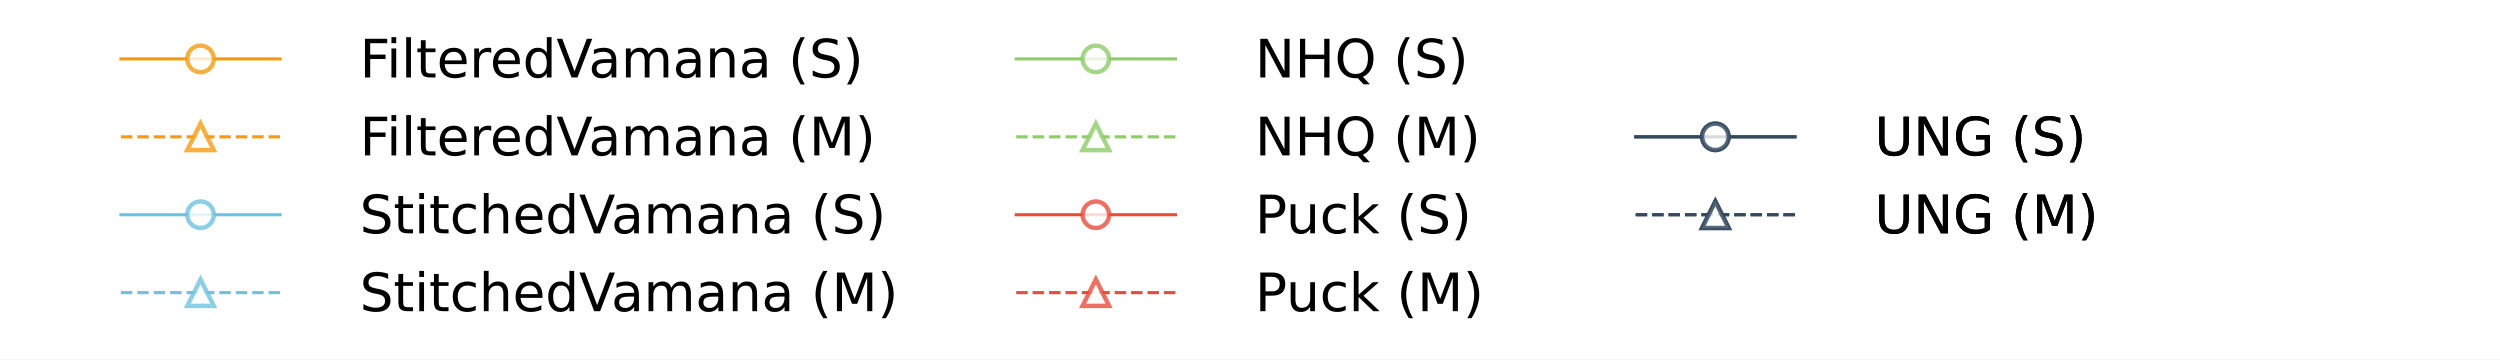
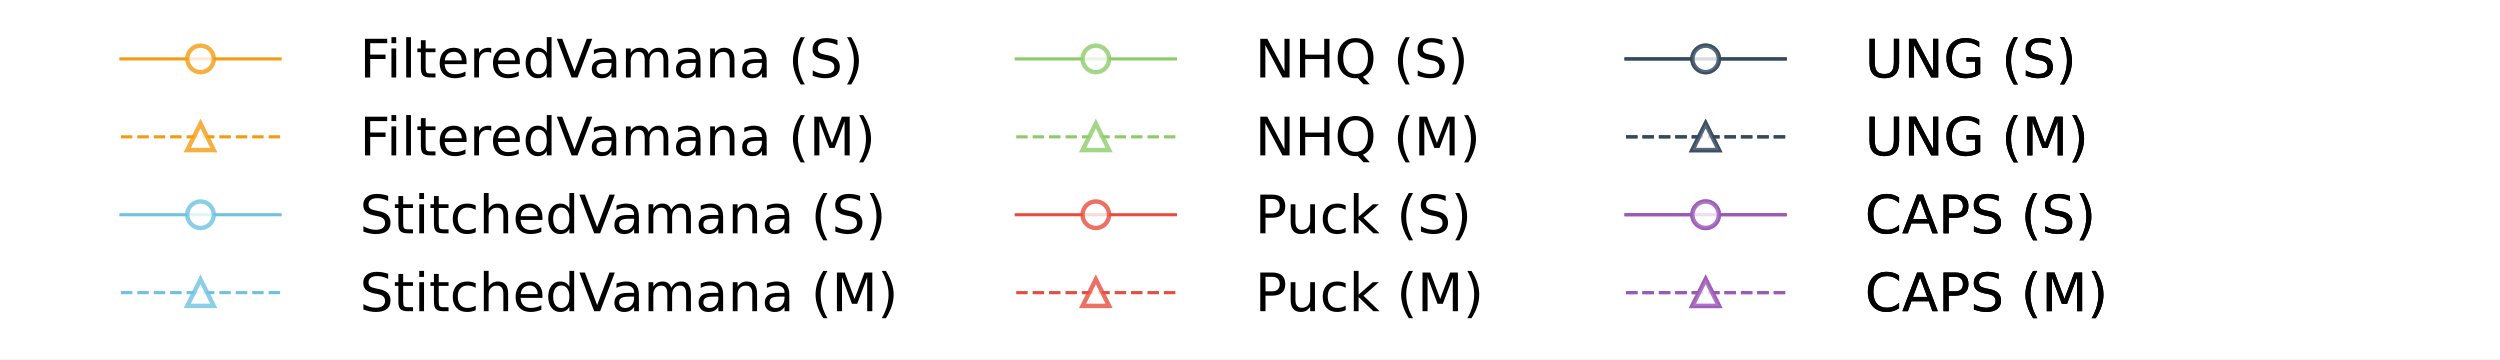
<svg xmlns="http://www.w3.org/2000/svg" xmlns:xlink="http://www.w3.org/1999/xlink" width="1130.4pt" height="162.51pt" viewBox="0 0 1130.4 162.51" version="1.1">
  <defs>
    <style type="text/css">*{stroke-linejoin: round; stroke-linecap: butt}</style>
  </defs>
  <g id="figure_1">
    <g id="patch_1">
      <path d="M 0 162.51  L 1130.4 162.51  L 1130.4 0  L 0 0  z " style="fill: #ffffff" />
    </g>
    <g id="axes_1">
      <g id="legend_1">
        <g id="line2d_1">
          <path d="M 54.669 26.636  L 90.669 26.636  L 126.669 26.636  " style="fill: none; stroke: #f39c12; stroke-width: 1.4; stroke-linecap: square" />
          <defs>
-             <path id="m12e874b7f3" d="M 0 6  C 1.591 6 3.117 5.368 4.243 4.243  C 5.368 3.117 6 1.591 6 0  C 6 -1.591 5.368 -3.117 4.243 -4.243  C 3.117 -5.368 1.591 -6 0 -6  C -1.591 -6 -3.117 -5.368 -4.243 -4.243  C -5.368 -3.117 -6 -1.591 -6 0  C -6 1.591 -5.368 3.117 -4.243 4.243  C -3.117 5.368 -1.591 6 0 6  z " style="stroke: #f39c12; stroke-opacity: 0.8; stroke-width: 2" />
-           </defs>
-           <g>
-             <use xlink:href="#m12e874b7f3" x="90.669" y="26.636" style="fill: #ffffff; fill-opacity: 0.8; stroke: #f39c12; stroke-opacity: 0.8; stroke-width: 2" />
+             <path id="mac7955b28a" d="M 0 6  C 1.591 6 3.117 5.368 4.243 4.243  C 5.368 3.117 6 1.591 6 0  C 6 -1.591 5.368 -3.117 4.243 -4.243  C 3.117 -5.368 1.591 -6 0 -6  C -1.591 -6 -3.117 -5.368 -4.243 -4.243  C -5.368 -3.117 -6 -1.591 -6 0  C -6 1.591 -5.368 3.117 -4.243 4.243  C -3.117 5.368 -1.591 6 0 6  z " style="stroke: #f39c12; stroke-opacity: 0.8; stroke-width: 2" />
+           </defs>
+           <g>
+             <use xlink:href="#mac7955b28a" x="90.669" y="26.636" style="fill: #ffffff; fill-opacity: 0.8; stroke: #f39c12; stroke-opacity: 0.8; stroke-width: 2" />
          </g>
        </g>
        <g id="text_1">
          <g transform="translate(162.6694 35.03625) scale(0.24 -0.24)">
            <defs>
              <path id="DejaVuSans-46" d="M 628 4666  L 3309 4666  L 3309 4134  L 1259 4134  L 1259 2759  L 3109 2759  L 3109 2228  L 1259 2228  L 1259 0  L 628 0  L 628 4666  z " transform="scale(0.015625)" />
              <path id="DejaVuSans-69" d="M 603 3500  L 1178 3500  L 1178 0  L 603 0  L 603 3500  z M 603 4863  L 1178 4863  L 1178 4134  L 603 4134  L 603 4863  z " transform="scale(0.015625)" />
              <path id="DejaVuSans-6c" d="M 603 4863  L 1178 4863  L 1178 0  L 603 0  L 603 4863  z " transform="scale(0.015625)" />
              <path id="DejaVuSans-74" d="M 1172 4494  L 1172 3500  L 2356 3500  L 2356 3053  L 1172 3053  L 1172 1153  Q 1172 725 1289 603  Q 1406 481 1766 481  L 2356 481  L 2356 0  L 1766 0  Q 1100 0 847 248  Q 594 497 594 1153  L 594 3053  L 172 3053  L 172 3500  L 594 3500  L 594 4494  L 1172 4494  z " transform="scale(0.015625)" />
              <path id="DejaVuSans-65" d="M 3597 1894  L 3597 1613  L 953 1613  Q 991 1019 1311 708  Q 1631 397 2203 397  Q 2534 397 2845 478  Q 3156 559 3463 722  L 3463 178  Q 3153 47 2828 -22  Q 2503 -91 2169 -91  Q 1331 -91 842 396  Q 353 884 353 1716  Q 353 2575 817 3079  Q 1281 3584 2069 3584  Q 2775 3584 3186 3129  Q 3597 2675 3597 1894  z M 3022 2063  Q 3016 2534 2758 2815  Q 2500 3097 2075 3097  Q 1594 3097 1305 2825  Q 1016 2553 972 2059  L 3022 2063  z " transform="scale(0.015625)" />
              <path id="DejaVuSans-72" d="M 2631 2963  Q 2534 3019 2420 3045  Q 2306 3072 2169 3072  Q 1681 3072 1420 2755  Q 1159 2438 1159 1844  L 1159 0  L 581 0  L 581 3500  L 1159 3500  L 1159 2956  Q 1341 3275 1631 3429  Q 1922 3584 2338 3584  Q 2397 3584 2469 3576  Q 2541 3569 2628 3553  L 2631 2963  z " transform="scale(0.015625)" />
              <path id="DejaVuSans-64" d="M 2906 2969  L 2906 4863  L 3481 4863  L 3481 0  L 2906 0  L 2906 525  Q 2725 213 2448 61  Q 2172 -91 1784 -91  Q 1150 -91 751 415  Q 353 922 353 1747  Q 353 2572 751 3078  Q 1150 3584 1784 3584  Q 2172 3584 2448 3432  Q 2725 3281 2906 2969  z M 947 1747  Q 947 1113 1208 752  Q 1469 391 1925 391  Q 2381 391 2643 752  Q 2906 1113 2906 1747  Q 2906 2381 2643 2742  Q 2381 3103 1925 3103  Q 1469 3103 1208 2742  Q 947 2381 947 1747  z " transform="scale(0.015625)" />
              <path id="DejaVuSans-56" d="M 1831 0  L 50 4666  L 709 4666  L 2188 738  L 3669 4666  L 4325 4666  L 2547 0  L 1831 0  z " transform="scale(0.015625)" />
              <path id="DejaVuSans-61" d="M 2194 1759  Q 1497 1759 1228 1600  Q 959 1441 959 1056  Q 959 750 1161 570  Q 1363 391 1709 391  Q 2188 391 2477 730  Q 2766 1069 2766 1631  L 2766 1759  L 2194 1759  z M 3341 1997  L 3341 0  L 2766 0  L 2766 531  Q 2569 213 2275 61  Q 1981 -91 1556 -91  Q 1019 -91 701 211  Q 384 513 384 1019  Q 384 1609 779 1909  Q 1175 2209 1959 2209  L 2766 2209  L 2766 2266  Q 2766 2663 2505 2880  Q 2244 3097 1772 3097  Q 1472 3097 1187 3025  Q 903 2953 641 2809  L 641 3341  Q 956 3463 1253 3523  Q 1550 3584 1831 3584  Q 2591 3584 2966 3190  Q 3341 2797 3341 1997  z " transform="scale(0.015625)" />
              <path id="DejaVuSans-6d" d="M 3328 2828  Q 3544 3216 3844 3400  Q 4144 3584 4550 3584  Q 5097 3584 5394 3201  Q 5691 2819 5691 2113  L 5691 0  L 5113 0  L 5113 2094  Q 5113 2597 4934 2840  Q 4756 3084 4391 3084  Q 3944 3084 3684 2787  Q 3425 2491 3425 1978  L 3425 0  L 2847 0  L 2847 2094  Q 2847 2600 2669 2842  Q 2491 3084 2119 3084  Q 1678 3084 1418 2786  Q 1159 2488 1159 1978  L 1159 0  L 581 0  L 581 3500  L 1159 3500  L 1159 2956  Q 1356 3278 1631 3431  Q 1906 3584 2284 3584  Q 2666 3584 2933 3390  Q 3200 3197 3328 2828  z " transform="scale(0.015625)" />
              <path id="DejaVuSans-6e" d="M 3513 2113  L 3513 0  L 2938 0  L 2938 2094  Q 2938 2591 2744 2837  Q 2550 3084 2163 3084  Q 1697 3084 1428 2787  Q 1159 2491 1159 1978  L 1159 0  L 581 0  L 581 3500  L 1159 3500  L 1159 2956  Q 1366 3272 1645 3428  Q 1925 3584 2291 3584  Q 2894 3584 3203 3211  Q 3513 2838 3513 2113  z " transform="scale(0.015625)" />
              <path id="DejaVuSans-20" transform="scale(0.015625)" />
              <path id="DejaVuSans-28" d="M 1984 4856  Q 1566 4138 1362 3434  Q 1159 2731 1159 2009  Q 1159 1288 1364 580  Q 1569 -128 1984 -844  L 1484 -844  Q 1016 -109 783 600  Q 550 1309 550 2009  Q 550 2706 781 3412  Q 1013 4119 1484 4856  L 1984 4856  z " transform="scale(0.015625)" />
              <path id="DejaVuSans-53" d="M 3425 4513  L 3425 3897  Q 3066 4069 2747 4153  Q 2428 4238 2131 4238  Q 1616 4238 1336 4038  Q 1056 3838 1056 3469  Q 1056 3159 1242 3001  Q 1428 2844 1947 2747  L 2328 2669  Q 3034 2534 3370 2195  Q 3706 1856 3706 1288  Q 3706 609 3251 259  Q 2797 -91 1919 -91  Q 1588 -91 1214 -16  Q 841 59 441 206  L 441 856  Q 825 641 1194 531  Q 1563 422 1919 422  Q 2459 422 2753 634  Q 3047 847 3047 1241  Q 3047 1584 2836 1778  Q 2625 1972 2144 2069  L 1759 2144  Q 1053 2284 737 2584  Q 422 2884 422 3419  Q 422 4038 858 4394  Q 1294 4750 2059 4750  Q 2388 4750 2728 4690  Q 3069 4631 3425 4513  z " transform="scale(0.015625)" />
              <path id="DejaVuSans-29" d="M 513 4856  L 1013 4856  Q 1481 4119 1714 3412  Q 1947 2706 1947 2009  Q 1947 1309 1714 600  Q 1481 -109 1013 -844  L 513 -844  Q 928 -128 1133 580  Q 1338 1288 1338 2009  Q 1338 2731 1133 3434  Q 928 4138 513 4856  z " transform="scale(0.015625)" />
            </defs>
            <use xlink:href="#DejaVuSans-46" />
            <use xlink:href="#DejaVuSans-69" transform="translate(50.26953 0)" />
            <use xlink:href="#DejaVuSans-6c" transform="translate(78.05273 0)" />
            <use xlink:href="#DejaVuSans-74" transform="translate(105.8359 0)" />
            <use xlink:href="#DejaVuSans-65" transform="translate(145.0449 0)" />
            <use xlink:href="#DejaVuSans-72" transform="translate(206.5684 0)" />
            <use xlink:href="#DejaVuSans-65" transform="translate(245.4316 0)" />
            <use xlink:href="#DejaVuSans-64" transform="translate(306.9551 0)" />
            <use xlink:href="#DejaVuSans-56" transform="translate(370.4316 0)" />
            <use xlink:href="#DejaVuSans-61" transform="translate(431.0898 0)" />
            <use xlink:href="#DejaVuSans-6d" transform="translate(492.3691 0)" />
            <use xlink:href="#DejaVuSans-61" transform="translate(589.7812 0)" />
            <use xlink:href="#DejaVuSans-6e" transform="translate(651.0605 0)" />
            <use xlink:href="#DejaVuSans-61" transform="translate(714.4395 0)" />
            <use xlink:href="#DejaVuSans-20" transform="translate(775.7188 0)" />
            <use xlink:href="#DejaVuSans-28" transform="translate(807.5059 0)" />
            <use xlink:href="#DejaVuSans-53" transform="translate(846.5195 0)" />
            <use xlink:href="#DejaVuSans-29" transform="translate(909.9961 0)" />
          </g>
        </g>
        <g id="line2d_2">
          <path d="M 54.669 61.864  L 90.669 61.864  L 126.669 61.864  " style="fill: none; stroke-dasharray: 5.18,2.24; stroke-dashoffset: 0; stroke: #f39c12; stroke-width: 1.4" />
          <defs>
-             <path id="m0ba748c803" d="M 0 -6  L -6 6  L 6 6  z " style="stroke: #f39c12; stroke-opacity: 0.8; stroke-width: 2; stroke-linejoin: miter" />
-           </defs>
-           <g>
-             <use xlink:href="#m0ba748c803" x="90.669" y="61.864" style="fill: #ffffff; fill-opacity: 0.8; stroke: #f39c12; stroke-opacity: 0.8; stroke-width: 2; stroke-linejoin: miter" />
+             <path id="m6ee561c718" d="M 0 -6  L -6 6  L 6 6  z " style="stroke: #f39c12; stroke-opacity: 0.8; stroke-width: 2; stroke-linejoin: miter" />
+           </defs>
+           <g>
+             <use xlink:href="#m6ee561c718" x="90.669" y="61.864" style="fill: #ffffff; fill-opacity: 0.8; stroke: #f39c12; stroke-opacity: 0.8; stroke-width: 2; stroke-linejoin: miter" />
          </g>
        </g>
        <g id="text_2">
          <g transform="translate(162.6694 70.26375) scale(0.24 -0.24)">
            <defs>
              <path id="DejaVuSans-4d" d="M 628 4666  L 1569 4666  L 2759 1491  L 3956 4666  L 4897 4666  L 4897 0  L 4281 0  L 4281 4097  L 3078 897  L 2444 897  L 1241 4097  L 1241 0  L 628 0  L 628 4666  z " transform="scale(0.015625)" />
            </defs>
            <use xlink:href="#DejaVuSans-46" />
            <use xlink:href="#DejaVuSans-69" transform="translate(50.26953 0)" />
            <use xlink:href="#DejaVuSans-6c" transform="translate(78.05273 0)" />
            <use xlink:href="#DejaVuSans-74" transform="translate(105.8359 0)" />
            <use xlink:href="#DejaVuSans-65" transform="translate(145.0449 0)" />
            <use xlink:href="#DejaVuSans-72" transform="translate(206.5684 0)" />
            <use xlink:href="#DejaVuSans-65" transform="translate(245.4316 0)" />
            <use xlink:href="#DejaVuSans-64" transform="translate(306.9551 0)" />
            <use xlink:href="#DejaVuSans-56" transform="translate(370.4316 0)" />
            <use xlink:href="#DejaVuSans-61" transform="translate(431.0898 0)" />
            <use xlink:href="#DejaVuSans-6d" transform="translate(492.3691 0)" />
            <use xlink:href="#DejaVuSans-61" transform="translate(589.7812 0)" />
            <use xlink:href="#DejaVuSans-6e" transform="translate(651.0605 0)" />
            <use xlink:href="#DejaVuSans-61" transform="translate(714.4395 0)" />
            <use xlink:href="#DejaVuSans-20" transform="translate(775.7188 0)" />
            <use xlink:href="#DejaVuSans-28" transform="translate(807.5059 0)" />
            <use xlink:href="#DejaVuSans-4d" transform="translate(846.5195 0)" />
            <use xlink:href="#DejaVuSans-29" transform="translate(932.7988 0)" />
          </g>
        </g>
        <g id="line2d_3">
          <path d="M 54.669 97.091  L 90.669 97.091  L 126.669 97.091  " style="fill: none; stroke: #6ec1e0; stroke-width: 1.4; stroke-linecap: square" />
          <defs>
-             <path id="mbd2384cdc8" d="M 0 6  C 1.591 6 3.117 5.368 4.243 4.243  C 5.368 3.117 6 1.591 6 0  C 6 -1.591 5.368 -3.117 4.243 -4.243  C 3.117 -5.368 1.591 -6 0 -6  C -1.591 -6 -3.117 -5.368 -4.243 -4.243  C -5.368 -3.117 -6 -1.591 -6 0  C -6 1.591 -5.368 3.117 -4.243 4.243  C -3.117 5.368 -1.591 6 0 6  z " style="stroke: #6ec1e0; stroke-opacity: 0.8; stroke-width: 2" />
-           </defs>
-           <g>
-             <use xlink:href="#mbd2384cdc8" x="90.669" y="97.091" style="fill: #ffffff; fill-opacity: 0.8; stroke: #6ec1e0; stroke-opacity: 0.8; stroke-width: 2" />
+             <path id="m2682a00ff1" d="M 0 6  C 1.591 6 3.117 5.368 4.243 4.243  C 5.368 3.117 6 1.591 6 0  C 6 -1.591 5.368 -3.117 4.243 -4.243  C 3.117 -5.368 1.591 -6 0 -6  C -1.591 -6 -3.117 -5.368 -4.243 -4.243  C -5.368 -3.117 -6 -1.591 -6 0  C -6 1.591 -5.368 3.117 -4.243 4.243  C -3.117 5.368 -1.591 6 0 6  z " style="stroke: #6ec1e0; stroke-opacity: 0.8; stroke-width: 2" />
+           </defs>
+           <g>
+             <use xlink:href="#m2682a00ff1" x="90.669" y="97.091" style="fill: #ffffff; fill-opacity: 0.8; stroke: #6ec1e0; stroke-opacity: 0.8; stroke-width: 2" />
          </g>
        </g>
        <g id="text_3">
          <g transform="translate(162.6694 105.4912) scale(0.24 -0.24)">
            <defs>
              <path id="DejaVuSans-63" d="M 3122 3366  L 3122 2828  Q 2878 2963 2633 3030  Q 2388 3097 2138 3097  Q 1578 3097 1268 2742  Q 959 2388 959 1747  Q 959 1106 1268 751  Q 1578 397 2138 397  Q 2388 397 2633 464  Q 2878 531 3122 666  L 3122 134  Q 2881 22 2623 -34  Q 2366 -91 2075 -91  Q 1284 -91 818 406  Q 353 903 353 1747  Q 353 2603 823 3093  Q 1294 3584 2113 3584  Q 2378 3584 2631 3529  Q 2884 3475 3122 3366  z " transform="scale(0.015625)" />
              <path id="DejaVuSans-68" d="M 3513 2113  L 3513 0  L 2938 0  L 2938 2094  Q 2938 2591 2744 2837  Q 2550 3084 2163 3084  Q 1697 3084 1428 2787  Q 1159 2491 1159 1978  L 1159 0  L 581 0  L 581 4863  L 1159 4863  L 1159 2956  Q 1366 3272 1645 3428  Q 1925 3584 2291 3584  Q 2894 3584 3203 3211  Q 3513 2838 3513 2113  z " transform="scale(0.015625)" />
            </defs>
            <use xlink:href="#DejaVuSans-53" />
            <use xlink:href="#DejaVuSans-74" transform="translate(63.47656 0)" />
            <use xlink:href="#DejaVuSans-69" transform="translate(102.6855 0)" />
            <use xlink:href="#DejaVuSans-74" transform="translate(130.4688 0)" />
            <use xlink:href="#DejaVuSans-63" transform="translate(169.6777 0)" />
            <use xlink:href="#DejaVuSans-68" transform="translate(224.6582 0)" />
            <use xlink:href="#DejaVuSans-65" transform="translate(288.0371 0)" />
            <use xlink:href="#DejaVuSans-64" transform="translate(349.5605 0)" />
            <use xlink:href="#DejaVuSans-56" transform="translate(413.0371 0)" />
            <use xlink:href="#DejaVuSans-61" transform="translate(473.6953 0)" />
            <use xlink:href="#DejaVuSans-6d" transform="translate(534.9746 0)" />
            <use xlink:href="#DejaVuSans-61" transform="translate(632.3867 0)" />
            <use xlink:href="#DejaVuSans-6e" transform="translate(693.666 0)" />
            <use xlink:href="#DejaVuSans-61" transform="translate(757.0449 0)" />
            <use xlink:href="#DejaVuSans-20" transform="translate(818.3242 0)" />
            <use xlink:href="#DejaVuSans-28" transform="translate(850.1113 0)" />
            <use xlink:href="#DejaVuSans-53" transform="translate(889.125 0)" />
            <use xlink:href="#DejaVuSans-29" transform="translate(952.6016 0)" />
          </g>
        </g>
        <g id="line2d_4">
          <path d="M 54.669 132.319  L 90.669 132.319  L 126.669 132.319  " style="fill: none; stroke-dasharray: 5.18,2.24; stroke-dashoffset: 0; stroke: #6ec1e0; stroke-width: 1.4" />
          <defs>
-             <path id="mbbdc9a4725" d="M 0 -6  L -6 6  L 6 6  z " style="stroke: #6ec1e0; stroke-opacity: 0.8; stroke-width: 2; stroke-linejoin: miter" />
-           </defs>
-           <g>
-             <use xlink:href="#mbbdc9a4725" x="90.669" y="132.319" style="fill: #ffffff; fill-opacity: 0.8; stroke: #6ec1e0; stroke-opacity: 0.8; stroke-width: 2; stroke-linejoin: miter" />
+             <path id="m6771b1f4f6" d="M 0 -6  L -6 6  L 6 6  z " style="stroke: #6ec1e0; stroke-opacity: 0.8; stroke-width: 2; stroke-linejoin: miter" />
+           </defs>
+           <g>
+             <use xlink:href="#m6771b1f4f6" x="90.669" y="132.319" style="fill: #ffffff; fill-opacity: 0.8; stroke: #6ec1e0; stroke-opacity: 0.8; stroke-width: 2; stroke-linejoin: miter" />
          </g>
        </g>
        <g id="text_4">
          <g transform="translate(162.6694 140.7188) scale(0.24 -0.24)">
            <use xlink:href="#DejaVuSans-53" />
            <use xlink:href="#DejaVuSans-74" transform="translate(63.47656 0)" />
            <use xlink:href="#DejaVuSans-69" transform="translate(102.6855 0)" />
            <use xlink:href="#DejaVuSans-74" transform="translate(130.4688 0)" />
            <use xlink:href="#DejaVuSans-63" transform="translate(169.6777 0)" />
            <use xlink:href="#DejaVuSans-68" transform="translate(224.6582 0)" />
            <use xlink:href="#DejaVuSans-65" transform="translate(288.0371 0)" />
            <use xlink:href="#DejaVuSans-64" transform="translate(349.5605 0)" />
            <use xlink:href="#DejaVuSans-56" transform="translate(413.0371 0)" />
            <use xlink:href="#DejaVuSans-61" transform="translate(473.6953 0)" />
            <use xlink:href="#DejaVuSans-6d" transform="translate(534.9746 0)" />
            <use xlink:href="#DejaVuSans-61" transform="translate(632.3867 0)" />
            <use xlink:href="#DejaVuSans-6e" transform="translate(693.666 0)" />
            <use xlink:href="#DejaVuSans-61" transform="translate(757.0449 0)" />
            <use xlink:href="#DejaVuSans-20" transform="translate(818.3242 0)" />
            <use xlink:href="#DejaVuSans-28" transform="translate(850.1113 0)" />
            <use xlink:href="#DejaVuSans-4d" transform="translate(889.125 0)" />
            <use xlink:href="#DejaVuSans-29" transform="translate(975.4043 0)" />
          </g>
        </g>
      </g>
      <g id="legend_2">
        <g id="line2d_5">
          <path d="M 459.491 26.636  L 495.491 26.636  L 531.491 26.636  " style="fill: none; stroke: #8fcb6b; stroke-width: 1.4; stroke-linecap: square" />
          <defs>
-             <path id="mc98738a9b0" d="M 0 6  C 1.591 6 3.117 5.368 4.243 4.243  C 5.368 3.117 6 1.591 6 0  C 6 -1.591 5.368 -3.117 4.243 -4.243  C 3.117 -5.368 1.591 -6 0 -6  C -1.591 -6 -3.117 -5.368 -4.243 -4.243  C -5.368 -3.117 -6 -1.591 -6 0  C -6 1.591 -5.368 3.117 -4.243 4.243  C -3.117 5.368 -1.591 6 0 6  z " style="stroke: #8fcb6b; stroke-opacity: 0.8; stroke-width: 2" />
-           </defs>
-           <g>
-             <use xlink:href="#mc98738a9b0" x="495.491" y="26.636" style="fill: #ffffff; fill-opacity: 0.8; stroke: #8fcb6b; stroke-opacity: 0.8; stroke-width: 2" />
+             <path id="m5a5c40d81c" d="M 0 6  C 1.591 6 3.117 5.368 4.243 4.243  C 5.368 3.117 6 1.591 6 0  C 6 -1.591 5.368 -3.117 4.243 -4.243  C 3.117 -5.368 1.591 -6 0 -6  C -1.591 -6 -3.117 -5.368 -4.243 -4.243  C -5.368 -3.117 -6 -1.591 -6 0  C -6 1.591 -5.368 3.117 -4.243 4.243  C -3.117 5.368 -1.591 6 0 6  z " style="stroke: #8fcb6b; stroke-opacity: 0.8; stroke-width: 2" />
+           </defs>
+           <g>
+             <use xlink:href="#m5a5c40d81c" x="495.491" y="26.636" style="fill: #ffffff; fill-opacity: 0.8; stroke: #8fcb6b; stroke-opacity: 0.8; stroke-width: 2" />
          </g>
        </g>
        <g id="text_5">
          <g transform="translate(567.4913 35.03625) scale(0.24 -0.24)">
            <defs>
              <path id="DejaVuSans-4e" d="M 628 4666  L 1478 4666  L 3547 763  L 3547 4666  L 4159 4666  L 4159 0  L 3309 0  L 1241 3903  L 1241 0  L 628 0  L 628 4666  z " transform="scale(0.015625)" />
              <path id="DejaVuSans-48" d="M 628 4666  L 1259 4666  L 1259 2753  L 3553 2753  L 3553 4666  L 4184 4666  L 4184 0  L 3553 0  L 3553 2222  L 1259 2222  L 1259 0  L 628 0  L 628 4666  z " transform="scale(0.015625)" />
              <path id="DejaVuSans-51" d="M 2522 4238  Q 1834 4238 1429 3725  Q 1025 3213 1025 2328  Q 1025 1447 1429 934  Q 1834 422 2522 422  Q 3209 422 3611 934  Q 4013 1447 4013 2328  Q 4013 3213 3611 3725  Q 3209 4238 2522 4238  z M 3406 84  L 4238 -825  L 3475 -825  L 2784 -78  Q 2681 -84 2626 -87  Q 2572 -91 2522 -91  Q 1538 -91 948 567  Q 359 1225 359 2328  Q 359 3434 948 4092  Q 1538 4750 2522 4750  Q 3503 4750 4090 4092  Q 4678 3434 4678 2328  Q 4678 1516 4351 937  Q 4025 359 3406 84  z " transform="scale(0.015625)" />
            </defs>
            <use xlink:href="#DejaVuSans-4e" />
            <use xlink:href="#DejaVuSans-48" transform="translate(74.80469 0)" />
            <use xlink:href="#DejaVuSans-51" transform="translate(150 0)" />
            <use xlink:href="#DejaVuSans-20" transform="translate(228.7109 0)" />
            <use xlink:href="#DejaVuSans-28" transform="translate(260.498 0)" />
            <use xlink:href="#DejaVuSans-53" transform="translate(299.5117 0)" />
            <use xlink:href="#DejaVuSans-29" transform="translate(362.9883 0)" />
          </g>
        </g>
        <g id="line2d_6">
          <path d="M 459.491 61.864  L 495.491 61.864  L 531.491 61.864  " style="fill: none; stroke-dasharray: 5.18,2.24; stroke-dashoffset: 0; stroke: #8fcb6b; stroke-width: 1.4" />
          <defs>
-             <path id="m20cd11d9af" d="M 0 -6  L -6 6  L 6 6  z " style="stroke: #8fcb6b; stroke-opacity: 0.8; stroke-width: 2; stroke-linejoin: miter" />
-           </defs>
-           <g>
-             <use xlink:href="#m20cd11d9af" x="495.491" y="61.864" style="fill: #ffffff; fill-opacity: 0.8; stroke: #8fcb6b; stroke-opacity: 0.8; stroke-width: 2; stroke-linejoin: miter" />
+             <path id="mc3998276cc" d="M 0 -6  L -6 6  L 6 6  z " style="stroke: #8fcb6b; stroke-opacity: 0.8; stroke-width: 2; stroke-linejoin: miter" />
+           </defs>
+           <g>
+             <use xlink:href="#mc3998276cc" x="495.491" y="61.864" style="fill: #ffffff; fill-opacity: 0.8; stroke: #8fcb6b; stroke-opacity: 0.8; stroke-width: 2; stroke-linejoin: miter" />
          </g>
        </g>
        <g id="text_6">
          <g transform="translate(567.4913 70.26375) scale(0.24 -0.24)">
            <use xlink:href="#DejaVuSans-4e" />
            <use xlink:href="#DejaVuSans-48" transform="translate(74.80469 0)" />
            <use xlink:href="#DejaVuSans-51" transform="translate(150 0)" />
            <use xlink:href="#DejaVuSans-20" transform="translate(228.7109 0)" />
            <use xlink:href="#DejaVuSans-28" transform="translate(260.498 0)" />
            <use xlink:href="#DejaVuSans-4d" transform="translate(299.5117 0)" />
            <use xlink:href="#DejaVuSans-29" transform="translate(385.791 0)" />
          </g>
        </g>
        <g id="line2d_7">
          <path d="M 459.491 97.091  L 495.491 97.091  L 531.491 97.091  " style="fill: none; stroke: #e74c3c; stroke-width: 1.4; stroke-linecap: square" />
          <defs>
-             <path id="m9e15c46647" d="M 0 6  C 1.591 6 3.117 5.368 4.243 4.243  C 5.368 3.117 6 1.591 6 0  C 6 -1.591 5.368 -3.117 4.243 -4.243  C 3.117 -5.368 1.591 -6 0 -6  C -1.591 -6 -3.117 -5.368 -4.243 -4.243  C -5.368 -3.117 -6 -1.591 -6 0  C -6 1.591 -5.368 3.117 -4.243 4.243  C -3.117 5.368 -1.591 6 0 6  z " style="stroke: #e74c3c; stroke-opacity: 0.8; stroke-width: 2" />
-           </defs>
-           <g>
-             <use xlink:href="#m9e15c46647" x="495.491" y="97.091" style="fill: #ffffff; fill-opacity: 0.8; stroke: #e74c3c; stroke-opacity: 0.8; stroke-width: 2" />
+             <path id="m4acc0d5b5d" d="M 0 6  C 1.591 6 3.117 5.368 4.243 4.243  C 5.368 3.117 6 1.591 6 0  C 6 -1.591 5.368 -3.117 4.243 -4.243  C 3.117 -5.368 1.591 -6 0 -6  C -1.591 -6 -3.117 -5.368 -4.243 -4.243  C -5.368 -3.117 -6 -1.591 -6 0  C -6 1.591 -5.368 3.117 -4.243 4.243  C -3.117 5.368 -1.591 6 0 6  z " style="stroke: #e74c3c; stroke-opacity: 0.8; stroke-width: 2" />
+           </defs>
+           <g>
+             <use xlink:href="#m4acc0d5b5d" x="495.491" y="97.091" style="fill: #ffffff; fill-opacity: 0.8; stroke: #e74c3c; stroke-opacity: 0.8; stroke-width: 2" />
          </g>
        </g>
        <g id="text_7">
          <g transform="translate(567.4913 105.4912) scale(0.24 -0.24)">
            <defs>
              <path id="DejaVuSans-50" d="M 1259 4147  L 1259 2394  L 2053 2394  Q 2494 2394 2734 2622  Q 2975 2850 2975 3272  Q 2975 3691 2734 3919  Q 2494 4147 2053 4147  L 1259 4147  z M 628 4666  L 2053 4666  Q 2838 4666 3239 4311  Q 3641 3956 3641 3272  Q 3641 2581 3239 2228  Q 2838 1875 2053 1875  L 1259 1875  L 1259 0  L 628 0  L 628 4666  z " transform="scale(0.015625)" />
              <path id="DejaVuSans-75" d="M 544 1381  L 544 3500  L 1119 3500  L 1119 1403  Q 1119 906 1312 657  Q 1506 409 1894 409  Q 2359 409 2629 706  Q 2900 1003 2900 1516  L 2900 3500  L 3475 3500  L 3475 0  L 2900 0  L 2900 538  Q 2691 219 2414 64  Q 2138 -91 1772 -91  Q 1169 -91 856 284  Q 544 659 544 1381  z M 1991 3584  L 1991 3584  z " transform="scale(0.015625)" />
              <path id="DejaVuSans-6b" d="M 581 4863  L 1159 4863  L 1159 1991  L 2875 3500  L 3609 3500  L 1753 1863  L 3688 0  L 2938 0  L 1159 1709  L 1159 0  L 581 0  L 581 4863  z " transform="scale(0.015625)" />
            </defs>
            <use xlink:href="#DejaVuSans-50" />
            <use xlink:href="#DejaVuSans-75" transform="translate(58.55273 0)" />
            <use xlink:href="#DejaVuSans-63" transform="translate(121.9316 0)" />
            <use xlink:href="#DejaVuSans-6b" transform="translate(176.9121 0)" />
            <use xlink:href="#DejaVuSans-20" transform="translate(234.8223 0)" />
            <use xlink:href="#DejaVuSans-28" transform="translate(266.6094 0)" />
            <use xlink:href="#DejaVuSans-53" transform="translate(305.623 0)" />
            <use xlink:href="#DejaVuSans-29" transform="translate(369.0996 0)" />
          </g>
        </g>
        <g id="line2d_8">
          <path d="M 459.491 132.319  L 495.491 132.319  L 531.491 132.319  " style="fill: none; stroke-dasharray: 5.18,2.24; stroke-dashoffset: 0; stroke: #e74c3c; stroke-width: 1.4" />
          <defs>
-             <path id="me35d9a28b8" d="M 0 -6  L -6 6  L 6 6  z " style="stroke: #e74c3c; stroke-opacity: 0.8; stroke-width: 2; stroke-linejoin: miter" />
-           </defs>
-           <g>
-             <use xlink:href="#me35d9a28b8" x="495.491" y="132.319" style="fill: #ffffff; fill-opacity: 0.8; stroke: #e74c3c; stroke-opacity: 0.8; stroke-width: 2; stroke-linejoin: miter" />
+             <path id="m750e1df5b0" d="M 0 -6  L -6 6  L 6 6  z " style="stroke: #e74c3c; stroke-opacity: 0.8; stroke-width: 2; stroke-linejoin: miter" />
+           </defs>
+           <g>
+             <use xlink:href="#m750e1df5b0" x="495.491" y="132.319" style="fill: #ffffff; fill-opacity: 0.8; stroke: #e74c3c; stroke-opacity: 0.8; stroke-width: 2; stroke-linejoin: miter" />
          </g>
        </g>
        <g id="text_8">
          <g transform="translate(567.4913 140.7188) scale(0.24 -0.24)">
            <use xlink:href="#DejaVuSans-50" />
            <use xlink:href="#DejaVuSans-75" transform="translate(58.55273 0)" />
            <use xlink:href="#DejaVuSans-63" transform="translate(121.9316 0)" />
            <use xlink:href="#DejaVuSans-6b" transform="translate(176.9121 0)" />
            <use xlink:href="#DejaVuSans-20" transform="translate(234.8223 0)" />
            <use xlink:href="#DejaVuSans-28" transform="translate(266.6094 0)" />
            <use xlink:href="#DejaVuSans-4d" transform="translate(305.623 0)" />
            <use xlink:href="#DejaVuSans-29" transform="translate(391.9023 0)" />
          </g>
        </g>
      </g>
      <g id="legend_3">
        <g id="line2d_9">
-           <path d="M 739.611 61.864  L 775.611 61.864  L 811.611 61.864  " style="fill: none; stroke: #34495e; stroke-width: 1.4; stroke-linecap: square" />
-           <defs>
-             <path id="m4937cbc16e" d="M 0 6  C 1.591 6 3.117 5.368 4.243 4.243  C 5.368 3.117 6 1.591 6 0  C 6 -1.591 5.368 -3.117 4.243 -4.243  C 3.117 -5.368 1.591 -6 0 -6  C -1.591 -6 -3.117 -5.368 -4.243 -4.243  C -5.368 -3.117 -6 -1.591 -6 0  C -6 1.591 -5.368 3.117 -4.243 4.243  C -3.117 5.368 -1.591 6 0 6  z " style="stroke: #34495e; stroke-opacity: 0.8; stroke-width: 2" />
-           </defs>
-           <g>
-             <use xlink:href="#m4937cbc16e" x="775.611" y="61.864" style="fill: #ffffff; fill-opacity: 0.8; stroke: #34495e; stroke-opacity: 0.8; stroke-width: 2" />
+           <path d="M 735.227 26.636  L 771.227 26.636  L 807.227 26.636  " style="fill: none; stroke: #34495e; stroke-width: 1.4; stroke-linecap: square" />
+           <defs>
+             <path id="m24cf943d2c" d="M 0 6  C 1.591 6 3.117 5.368 4.243 4.243  C 5.368 3.117 6 1.591 6 0  C 6 -1.591 5.368 -3.117 4.243 -4.243  C 3.117 -5.368 1.591 -6 0 -6  C -1.591 -6 -3.117 -5.368 -4.243 -4.243  C -5.368 -3.117 -6 -1.591 -6 0  C -6 1.591 -5.368 3.117 -4.243 4.243  C -3.117 5.368 -1.591 6 0 6  z " style="stroke: #34495e; stroke-opacity: 0.8; stroke-width: 2" />
+           </defs>
+           <g>
+             <use xlink:href="#m24cf943d2c" x="771.227" y="26.636" style="fill: #ffffff; fill-opacity: 0.8; stroke: #34495e; stroke-opacity: 0.8; stroke-width: 2" />
          </g>
        </g>
        <g id="text_9">
-           <g transform="translate(847.6106 70.26375) scale(0.24 -0.24)">
+           <g transform="translate(843.2269 35.03625) scale(0.24 -0.24)">
            <defs>
              <path id="DejaVuSans-55" d="M 556 4666  L 1191 4666  L 1191 1831  Q 1191 1081 1462 751  Q 1734 422 2344 422  Q 2950 422 3222 751  Q 3494 1081 3494 1831  L 3494 4666  L 4128 4666  L 4128 1753  Q 4128 841 3676 375  Q 3225 -91 2344 -91  Q 1459 -91 1007 375  Q 556 841 556 1753  L 556 4666  z " transform="scale(0.015625)" />
              <path id="DejaVuSans-47" d="M 3809 666  L 3809 1919  L 2778 1919  L 2778 2438  L 4434 2438  L 4434 434  Q 4069 175 3628 42  Q 3188 -91 2688 -91  Q 1594 -91 976 548  Q 359 1188 359 2328  Q 359 3472 976 4111  Q 1594 4750 2688 4750  Q 3144 4750 3555 4637  Q 3966 4525 4313 4306  L 4313 3634  Q 3963 3931 3569 4081  Q 3175 4231 2741 4231  Q 1884 4231 1454 3753  Q 1025 3275 1025 2328  Q 1025 1384 1454 906  Q 1884 428 2741 428  Q 3075 428 3337 486  Q 3600 544 3809 666  z " transform="scale(0.015625)" />
            </defs>
            <use xlink:href="#DejaVuSans-55" />
            <use xlink:href="#DejaVuSans-4e" transform="translate(73.19336 0)" />
            <use xlink:href="#DejaVuSans-47" transform="translate(147.998 0)" />
            <use xlink:href="#DejaVuSans-20" transform="translate(225.4883 0)" />
            <use xlink:href="#DejaVuSans-28" transform="translate(257.2754 0)" />
            <use xlink:href="#DejaVuSans-53" transform="translate(296.2891 0)" />
            <use xlink:href="#DejaVuSans-29" transform="translate(359.7656 0)" />
          </g>
        </g>
        <g id="line2d_10">
-           <path d="M 739.611 97.091  L 775.611 97.091  L 811.611 97.091  " style="fill: none; stroke-dasharray: 5.18,2.24; stroke-dashoffset: 0; stroke: #34495e; stroke-width: 1.4" />
-           <defs>
-             <path id="ma6ed327cb5" d="M 0 -6  L -6 6  L 6 6  z " style="stroke: #34495e; stroke-opacity: 0.8; stroke-width: 2; stroke-linejoin: miter" />
-           </defs>
-           <g>
-             <use xlink:href="#ma6ed327cb5" x="775.611" y="97.091" style="fill: #ffffff; fill-opacity: 0.8; stroke: #34495e; stroke-opacity: 0.8; stroke-width: 2; stroke-linejoin: miter" />
+           <path d="M 735.227 61.864  L 771.227 61.864  L 807.227 61.864  " style="fill: none; stroke-dasharray: 5.18,2.24; stroke-dashoffset: 0; stroke: #34495e; stroke-width: 1.4" />
+           <defs>
+             <path id="m75b134c379" d="M 0 -6  L -6 6  L 6 6  z " style="stroke: #34495e; stroke-opacity: 0.8; stroke-width: 2; stroke-linejoin: miter" />
+           </defs>
+           <g>
+             <use xlink:href="#m75b134c379" x="771.227" y="61.864" style="fill: #ffffff; fill-opacity: 0.8; stroke: #34495e; stroke-opacity: 0.8; stroke-width: 2; stroke-linejoin: miter" />
          </g>
        </g>
        <g id="text_10">
-           <g transform="translate(847.6106 105.4912) scale(0.24 -0.24)">
+           <g transform="translate(843.2269 70.26375) scale(0.24 -0.24)">
            <use xlink:href="#DejaVuSans-55" />
            <use xlink:href="#DejaVuSans-4e" transform="translate(73.19336 0)" />
            <use xlink:href="#DejaVuSans-47" transform="translate(147.998 0)" />
            <use xlink:href="#DejaVuSans-20" transform="translate(225.4883 0)" />
            <use xlink:href="#DejaVuSans-28" transform="translate(257.2754 0)" />
            <use xlink:href="#DejaVuSans-4d" transform="translate(296.2891 0)" />
            <use xlink:href="#DejaVuSans-29" transform="translate(382.5684 0)" />
          </g>
        </g>
+         <g id="line2d_11">
+           <path d="M 735.227 97.091  L 771.227 97.091  L 807.227 97.091  " style="fill: none; stroke: #9b59b6; stroke-width: 1.4; stroke-linecap: square" />
+           <defs>
+             <path id="m0533dfd8c0" d="M 0 6  C 1.591 6 3.117 5.368 4.243 4.243  C 5.368 3.117 6 1.591 6 0  C 6 -1.591 5.368 -3.117 4.243 -4.243  C 3.117 -5.368 1.591 -6 0 -6  C -1.591 -6 -3.117 -5.368 -4.243 -4.243  C -5.368 -3.117 -6 -1.591 -6 0  C -6 1.591 -5.368 3.117 -4.243 4.243  C -3.117 5.368 -1.591 6 0 6  z " style="stroke: #9b59b6; stroke-opacity: 0.8; stroke-width: 2" />
+           </defs>
+           <g>
+             <use xlink:href="#m0533dfd8c0" x="771.227" y="97.091" style="fill: #ffffff; fill-opacity: 0.8; stroke: #9b59b6; stroke-opacity: 0.8; stroke-width: 2" />
+           </g>
+         </g>
+         <g id="text_11">
+           <g transform="translate(843.2269 105.4912) scale(0.24 -0.24)">
+             <defs>
+               <path id="DejaVuSans-43" d="M 4122 4306  L 4122 3641  Q 3803 3938 3442 4084  Q 3081 4231 2675 4231  Q 1875 4231 1450 3742  Q 1025 3253 1025 2328  Q 1025 1406 1450 917  Q 1875 428 2675 428  Q 3081 428 3442 575  Q 3803 722 4122 1019  L 4122 359  Q 3791 134 3420 21  Q 3050 -91 2638 -91  Q 1578 -91 968 557  Q 359 1206 359 2328  Q 359 3453 968 4101  Q 1578 4750 2638 4750  Q 3056 4750 3426 4639  Q 3797 4528 4122 4306  z " transform="scale(0.015625)" />
+               <path id="DejaVuSans-41" d="M 2188 4044  L 1331 1722  L 3047 1722  L 2188 4044  z M 1831 4666  L 2547 4666  L 4325 0  L 3669 0  L 3244 1197  L 1141 1197  L 716 0  L 50 0  L 1831 4666  z " transform="scale(0.015625)" />
+             </defs>
+             <use xlink:href="#DejaVuSans-43" />
+             <use xlink:href="#DejaVuSans-41" transform="translate(69.82422 0)" />
+             <use xlink:href="#DejaVuSans-50" transform="translate(138.2324 0)" />
+             <use xlink:href="#DejaVuSans-53" transform="translate(198.5352 0)" />
+             <use xlink:href="#DejaVuSans-20" transform="translate(262.0117 0)" />
+             <use xlink:href="#DejaVuSans-28" transform="translate(293.7988 0)" />
+             <use xlink:href="#DejaVuSans-53" transform="translate(332.8125 0)" />
+             <use xlink:href="#DejaVuSans-29" transform="translate(396.2891 0)" />
+           </g>
+         </g>
+         <g id="line2d_12">
+           <path d="M 735.227 132.319  L 771.227 132.319  L 807.227 132.319  " style="fill: none; stroke-dasharray: 5.18,2.24; stroke-dashoffset: 0; stroke: #9b59b6; stroke-width: 1.4" />
+           <defs>
+             <path id="m4425a88377" d="M 0 -6  L -6 6  L 6 6  z " style="stroke: #9b59b6; stroke-opacity: 0.8; stroke-width: 2; stroke-linejoin: miter" />
+           </defs>
+           <g>
+             <use xlink:href="#m4425a88377" x="771.227" y="132.319" style="fill: #ffffff; fill-opacity: 0.8; stroke: #9b59b6; stroke-opacity: 0.8; stroke-width: 2; stroke-linejoin: miter" />
+           </g>
+         </g>
+         <g id="text_12">
+           <g transform="translate(843.2269 140.7188) scale(0.24 -0.24)">
+             <use xlink:href="#DejaVuSans-43" />
+             <use xlink:href="#DejaVuSans-41" transform="translate(69.82422 0)" />
+             <use xlink:href="#DejaVuSans-50" transform="translate(138.2324 0)" />
+             <use xlink:href="#DejaVuSans-53" transform="translate(198.5352 0)" />
+             <use xlink:href="#DejaVuSans-20" transform="translate(262.0117 0)" />
+             <use xlink:href="#DejaVuSans-28" transform="translate(293.7988 0)" />
+             <use xlink:href="#DejaVuSans-4d" transform="translate(332.8125 0)" />
+             <use xlink:href="#DejaVuSans-29" transform="translate(419.0918 0)" />
+           </g>
+         </g>
      </g>
      <g id="legend_4">
-         <g id="line2d_11">
-           <path d="M 739.611 61.864  L 775.611 61.864  L 811.611 61.864  " style="fill: none; stroke: #34495e; stroke-width: 1.4; stroke-linecap: square" />
-           <g>
-             <use xlink:href="#m4937cbc16e" x="775.611" y="61.864" style="fill: #ffffff; fill-opacity: 0.8; stroke: #34495e; stroke-opacity: 0.8; stroke-width: 2" />
-           </g>
-         </g>
-         <g id="text_11">
-           <g transform="translate(847.6106 70.26375) scale(0.24 -0.24)">
+         <g id="line2d_13">
+           <path d="M 735.227 26.636  L 771.227 26.636  L 807.227 26.636  " style="fill: none; stroke: #34495e; stroke-width: 1.4; stroke-linecap: square" />
+           <g>
+             <use xlink:href="#m24cf943d2c" x="771.227" y="26.636" style="fill: #ffffff; fill-opacity: 0.8; stroke: #34495e; stroke-opacity: 0.8; stroke-width: 2" />
+           </g>
+         </g>
+         <g id="text_13">
+           <g transform="translate(843.2269 35.03625) scale(0.24 -0.24)">
            <use xlink:href="#DejaVuSans-55" />
            <use xlink:href="#DejaVuSans-4e" transform="translate(73.19336 0)" />
            <use xlink:href="#DejaVuSans-47" transform="translate(147.998 0)" />
            <use xlink:href="#DejaVuSans-20" transform="translate(225.4883 0)" />
            <use xlink:href="#DejaVuSans-28" transform="translate(257.2754 0)" />
            <use xlink:href="#DejaVuSans-53" transform="translate(296.2891 0)" />
            <use xlink:href="#DejaVuSans-29" transform="translate(359.7656 0)" />
          </g>
        </g>
-         <g id="line2d_12">
-           <path d="M 739.611 97.091  L 775.611 97.091  L 811.611 97.091  " style="fill: none; stroke-dasharray: 5.18,2.24; stroke-dashoffset: 0; stroke: #34495e; stroke-width: 1.4" />
-           <g>
-             <use xlink:href="#ma6ed327cb5" x="775.611" y="97.091" style="fill: #ffffff; fill-opacity: 0.8; stroke: #34495e; stroke-opacity: 0.8; stroke-width: 2; stroke-linejoin: miter" />
-           </g>
-         </g>
-         <g id="text_12">
-           <g transform="translate(847.6106 105.4912) scale(0.24 -0.24)">
+         <g id="line2d_14">
+           <path d="M 735.227 61.864  L 771.227 61.864  L 807.227 61.864  " style="fill: none; stroke-dasharray: 5.18,2.24; stroke-dashoffset: 0; stroke: #34495e; stroke-width: 1.4" />
+           <g>
+             <use xlink:href="#m75b134c379" x="771.227" y="61.864" style="fill: #ffffff; fill-opacity: 0.8; stroke: #34495e; stroke-opacity: 0.8; stroke-width: 2; stroke-linejoin: miter" />
+           </g>
+         </g>
+         <g id="text_14">
+           <g transform="translate(843.2269 70.26375) scale(0.24 -0.24)">
            <use xlink:href="#DejaVuSans-55" />
            <use xlink:href="#DejaVuSans-4e" transform="translate(73.19336 0)" />
            <use xlink:href="#DejaVuSans-47" transform="translate(147.998 0)" />
            <use xlink:href="#DejaVuSans-20" transform="translate(225.4883 0)" />
            <use xlink:href="#DejaVuSans-28" transform="translate(257.2754 0)" />
            <use xlink:href="#DejaVuSans-4d" transform="translate(296.2891 0)" />
            <use xlink:href="#DejaVuSans-29" transform="translate(382.5684 0)" />
          </g>
        </g>
+         <g id="line2d_15">
+           <path d="M 735.227 97.091  L 771.227 97.091  L 807.227 97.091  " style="fill: none; stroke: #9b59b6; stroke-width: 1.4; stroke-linecap: square" />
+           <g>
+             <use xlink:href="#m0533dfd8c0" x="771.227" y="97.091" style="fill: #ffffff; fill-opacity: 0.8; stroke: #9b59b6; stroke-opacity: 0.8; stroke-width: 2" />
+           </g>
+         </g>
+         <g id="text_15">
+           <g transform="translate(843.2269 105.4912) scale(0.24 -0.24)">
+             <use xlink:href="#DejaVuSans-43" />
+             <use xlink:href="#DejaVuSans-41" transform="translate(69.82422 0)" />
+             <use xlink:href="#DejaVuSans-50" transform="translate(138.2324 0)" />
+             <use xlink:href="#DejaVuSans-53" transform="translate(198.5352 0)" />
+             <use xlink:href="#DejaVuSans-20" transform="translate(262.0117 0)" />
+             <use xlink:href="#DejaVuSans-28" transform="translate(293.7988 0)" />
+             <use xlink:href="#DejaVuSans-53" transform="translate(332.8125 0)" />
+             <use xlink:href="#DejaVuSans-29" transform="translate(396.2891 0)" />
+           </g>
+         </g>
+         <g id="line2d_16">
+           <path d="M 735.227 132.319  L 771.227 132.319  L 807.227 132.319  " style="fill: none; stroke-dasharray: 5.18,2.24; stroke-dashoffset: 0; stroke: #9b59b6; stroke-width: 1.4" />
+           <g>
+             <use xlink:href="#m4425a88377" x="771.227" y="132.319" style="fill: #ffffff; fill-opacity: 0.8; stroke: #9b59b6; stroke-opacity: 0.8; stroke-width: 2; stroke-linejoin: miter" />
+           </g>
+         </g>
+         <g id="text_16">
+           <g transform="translate(843.2269 140.7188) scale(0.24 -0.24)">
+             <use xlink:href="#DejaVuSans-43" />
+             <use xlink:href="#DejaVuSans-41" transform="translate(69.82422 0)" />
+             <use xlink:href="#DejaVuSans-50" transform="translate(138.2324 0)" />
+             <use xlink:href="#DejaVuSans-53" transform="translate(198.5352 0)" />
+             <use xlink:href="#DejaVuSans-20" transform="translate(262.0117 0)" />
+             <use xlink:href="#DejaVuSans-28" transform="translate(293.7988 0)" />
+             <use xlink:href="#DejaVuSans-4d" transform="translate(332.8125 0)" />
+             <use xlink:href="#DejaVuSans-29" transform="translate(419.0918 0)" />
+           </g>
+         </g>
      </g>
    </g>
  </g>
</svg>
